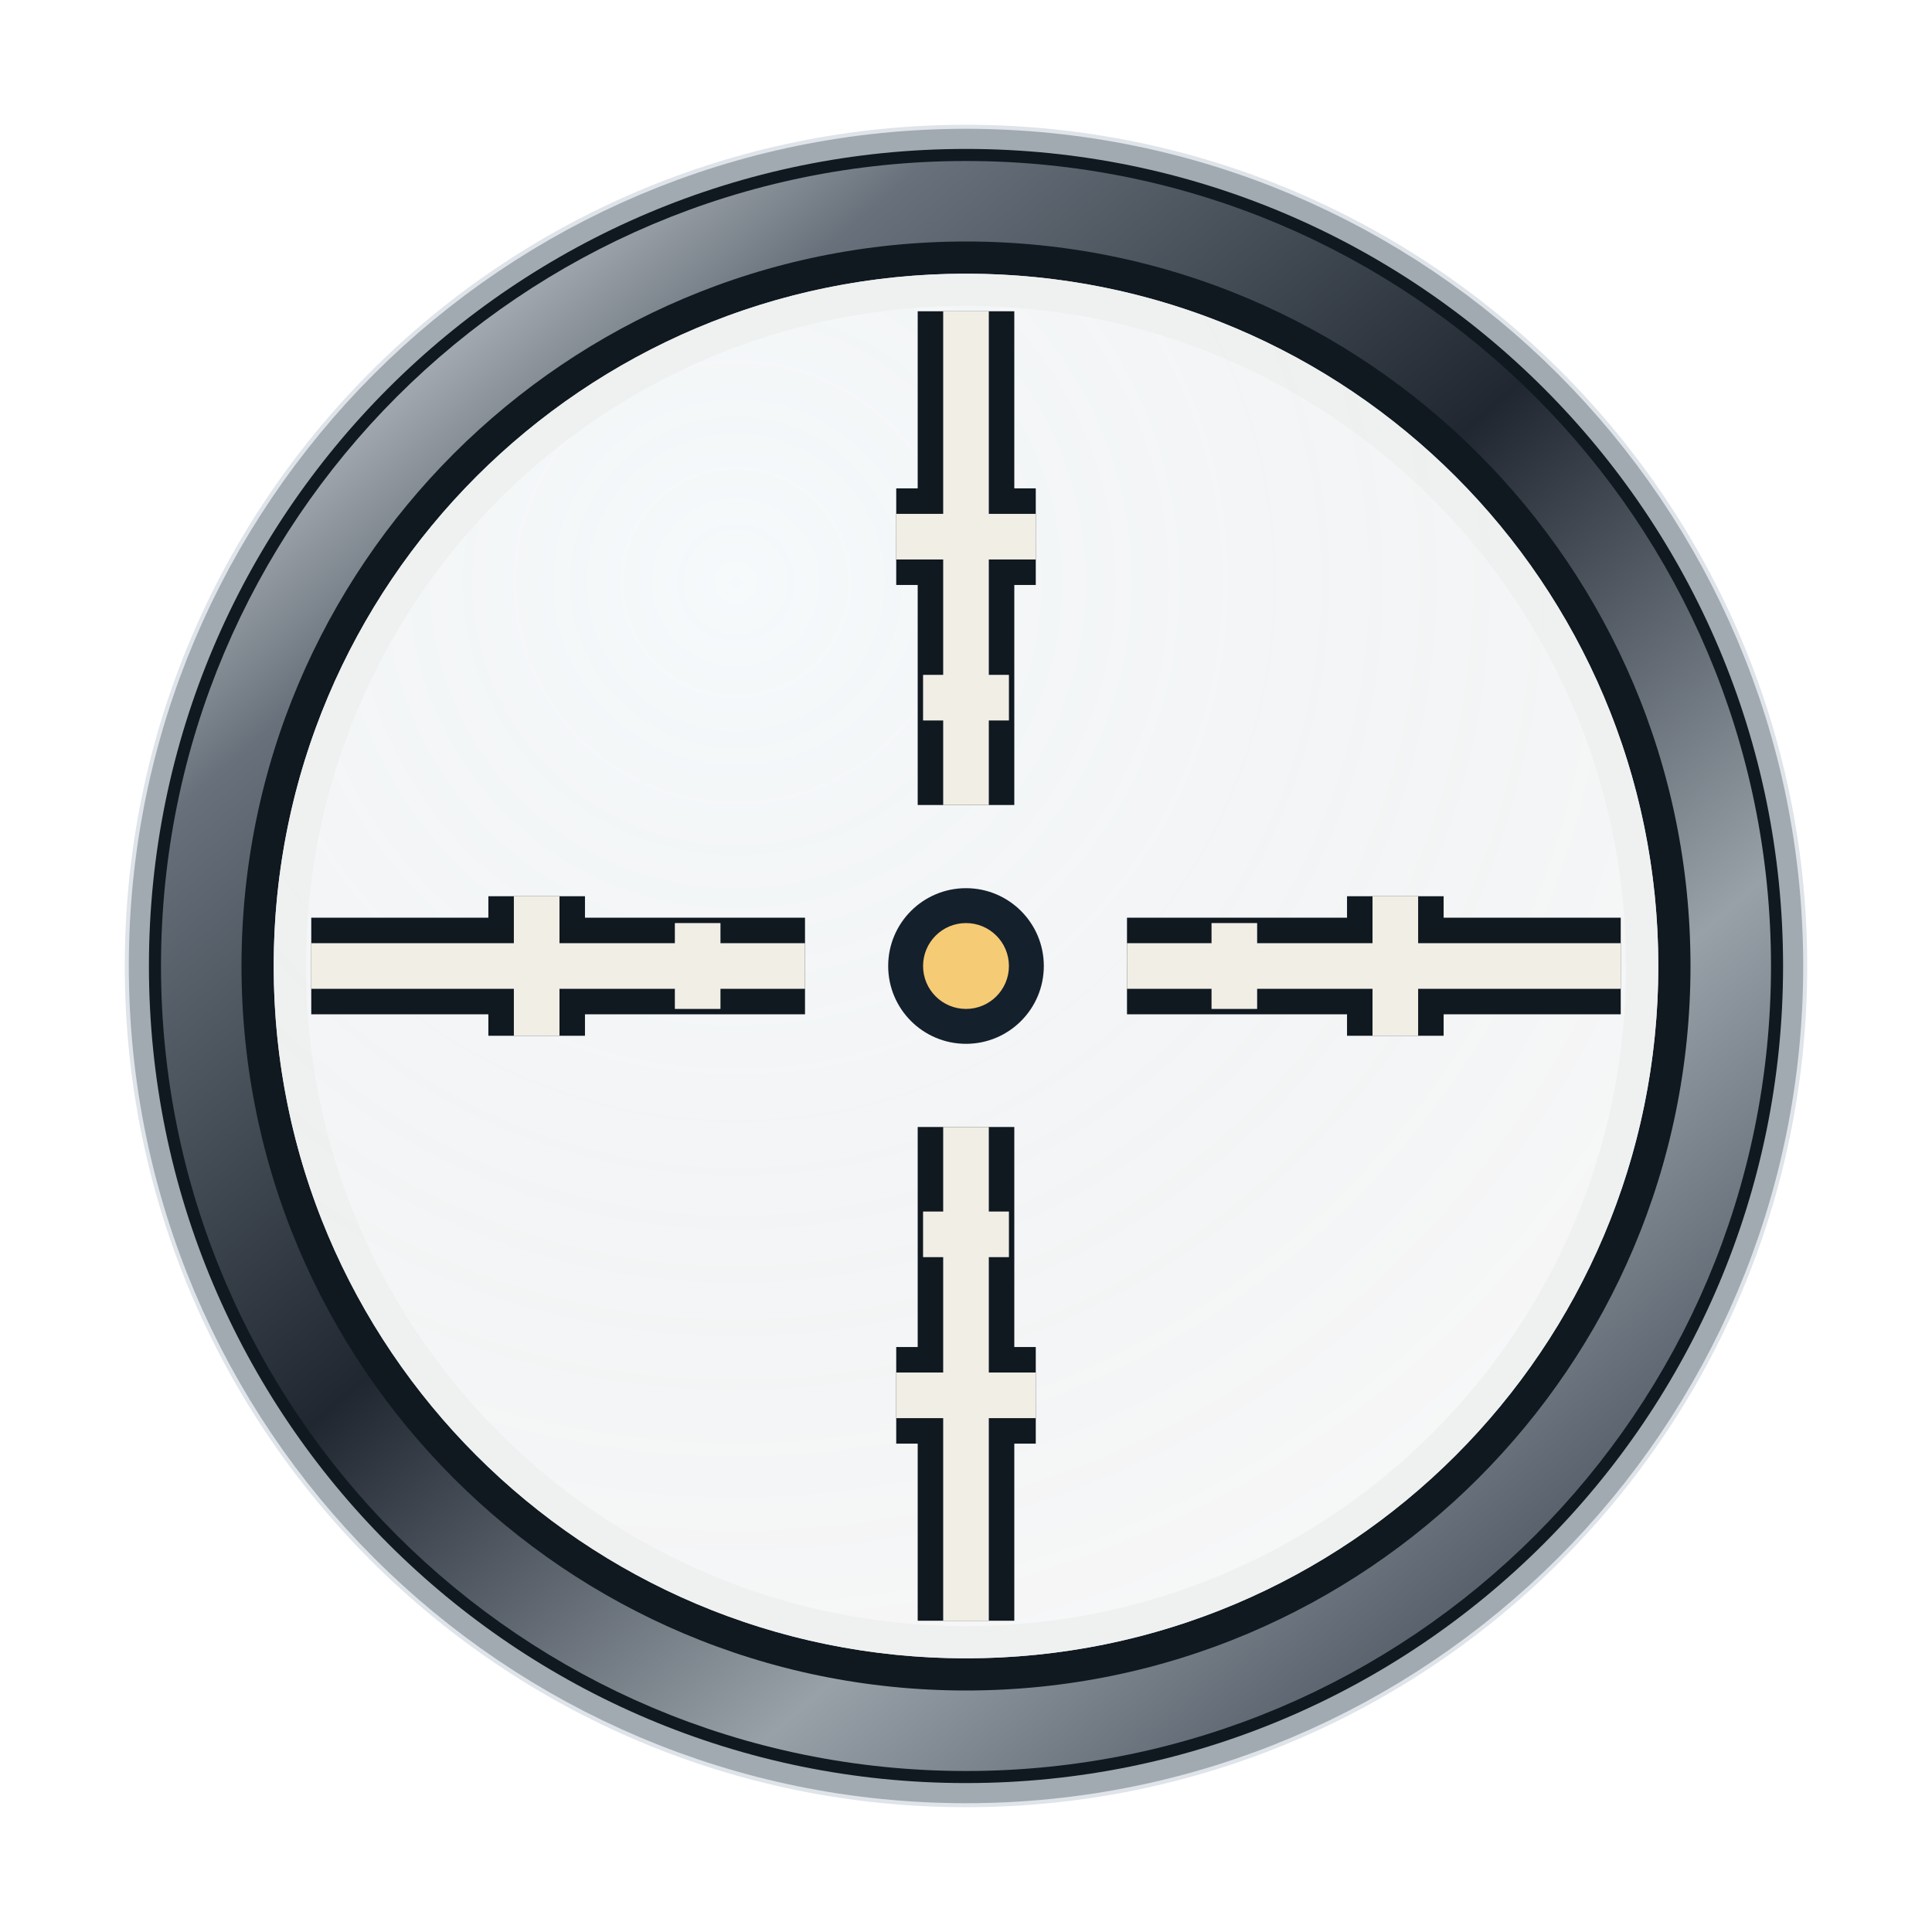
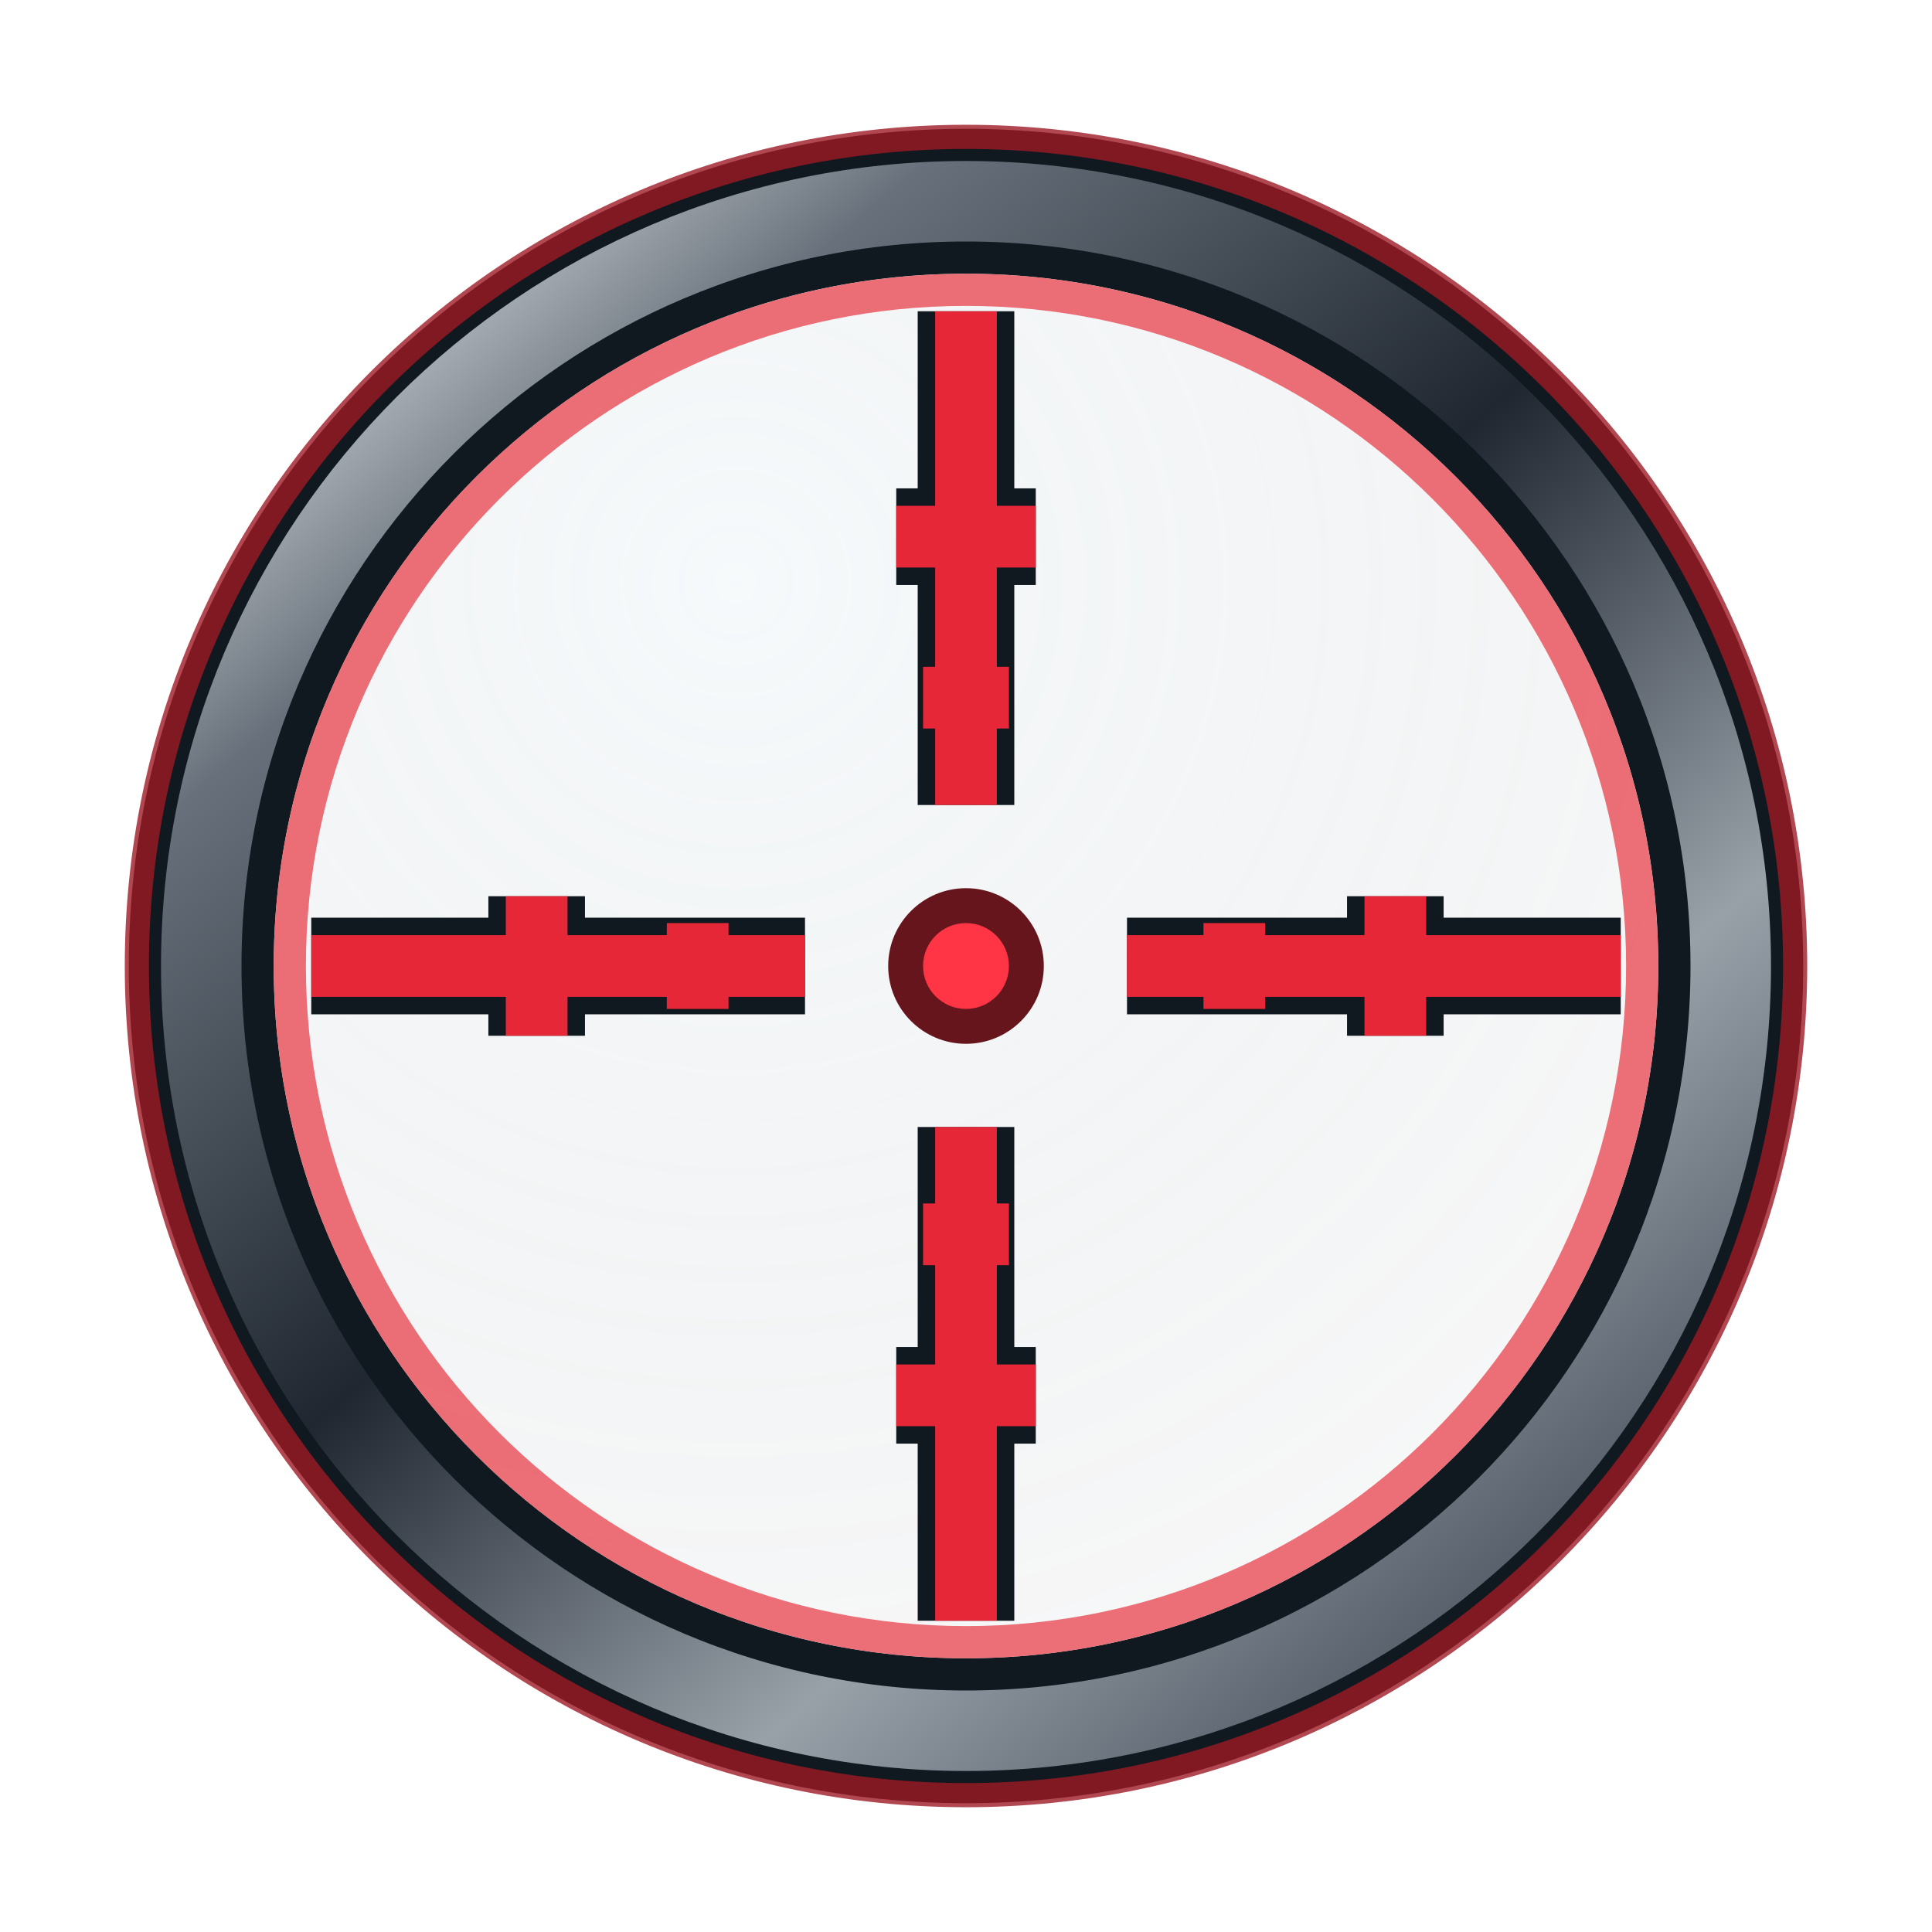
<svg xmlns="http://www.w3.org/2000/svg" width="36" height="36" viewBox="0 0 36 36">
  <defs>
    <linearGradient id="steel" x1="5" y1="4" x2="30" y2="33" gradientUnits="userSpaceOnUse">
      <stop stop-color="#edf0f2" />
      <stop offset=".19" stop-color="#68717b" />
      <stop offset=".46" stop-color="#202731" />
      <stop offset=".72" stop-color="#98a0a8" />
      <stop offset="1" stop-color="#303a46" />
    </linearGradient>
    <radialGradient id="lens" cx=".35" cy=".25" r=".8">
      <stop stop-color="#b3d2df" stop-opacity=".12" />
      <stop offset="1" stop-color="#101c29" stop-opacity=".03" />
    </radialGradient>
  </defs>
  <circle cx="18" cy="18" r="14.25" fill="url(#lens)" stroke="#101820" stroke-width="2.7" />
  <circle cx="18" cy="18" r="14.25" fill="none" stroke="url(#steel)" stroke-width="1.5" />
-   <circle cx="18" cy="18" r="12.6" fill="none" stroke="#edf0ef" stroke-opacity=".85" stroke-width=".6" />
-   <circle cx="18" cy="18" r="15.45" fill="none" stroke="#d3dbe1" stroke-opacity=".75" stroke-width=".45" />
+   <circle cx="18" cy="18" r="12.6" fill="none" stroke="#ea5660" stroke-opacity=".85" stroke-width=".6" />
+   <circle cx="18" cy="18" r="15.45" fill="none" stroke="#9e1925" stroke-opacity=".8" stroke-width=".45" />
  <path id="reticle" d="M18 5.8v9.2m0 6v9.2M5.8 18H15m6 0h9.2M10 16.7v2.6m3-2.1v1.6m10-1.6v1.6m3-2.1v2.6M16.7 10h2.6m-2.1 3h1.6m-1.6 10h1.6m-2.1 3h2.6" fill="none" />
  <use href="#reticle" fill="none" stroke="#101820" stroke-width="1.8" />
-   <use href="#reticle" fill="none" stroke="#f1eee5" stroke-width=".85" />
-   <circle cx="18" cy="18" r="1.45" fill="#14202b" />
-   <circle cx="18" cy="18" r=".8" fill="#f5cb76" />
+   <use href="#reticle" fill="none" stroke="#e62738" stroke-width="1.15" />
+   <circle cx="18" cy="18" r="1.45" fill="#65151b" />
+   <circle cx="18" cy="18" r=".8" fill="#ff3445" />
</svg>
